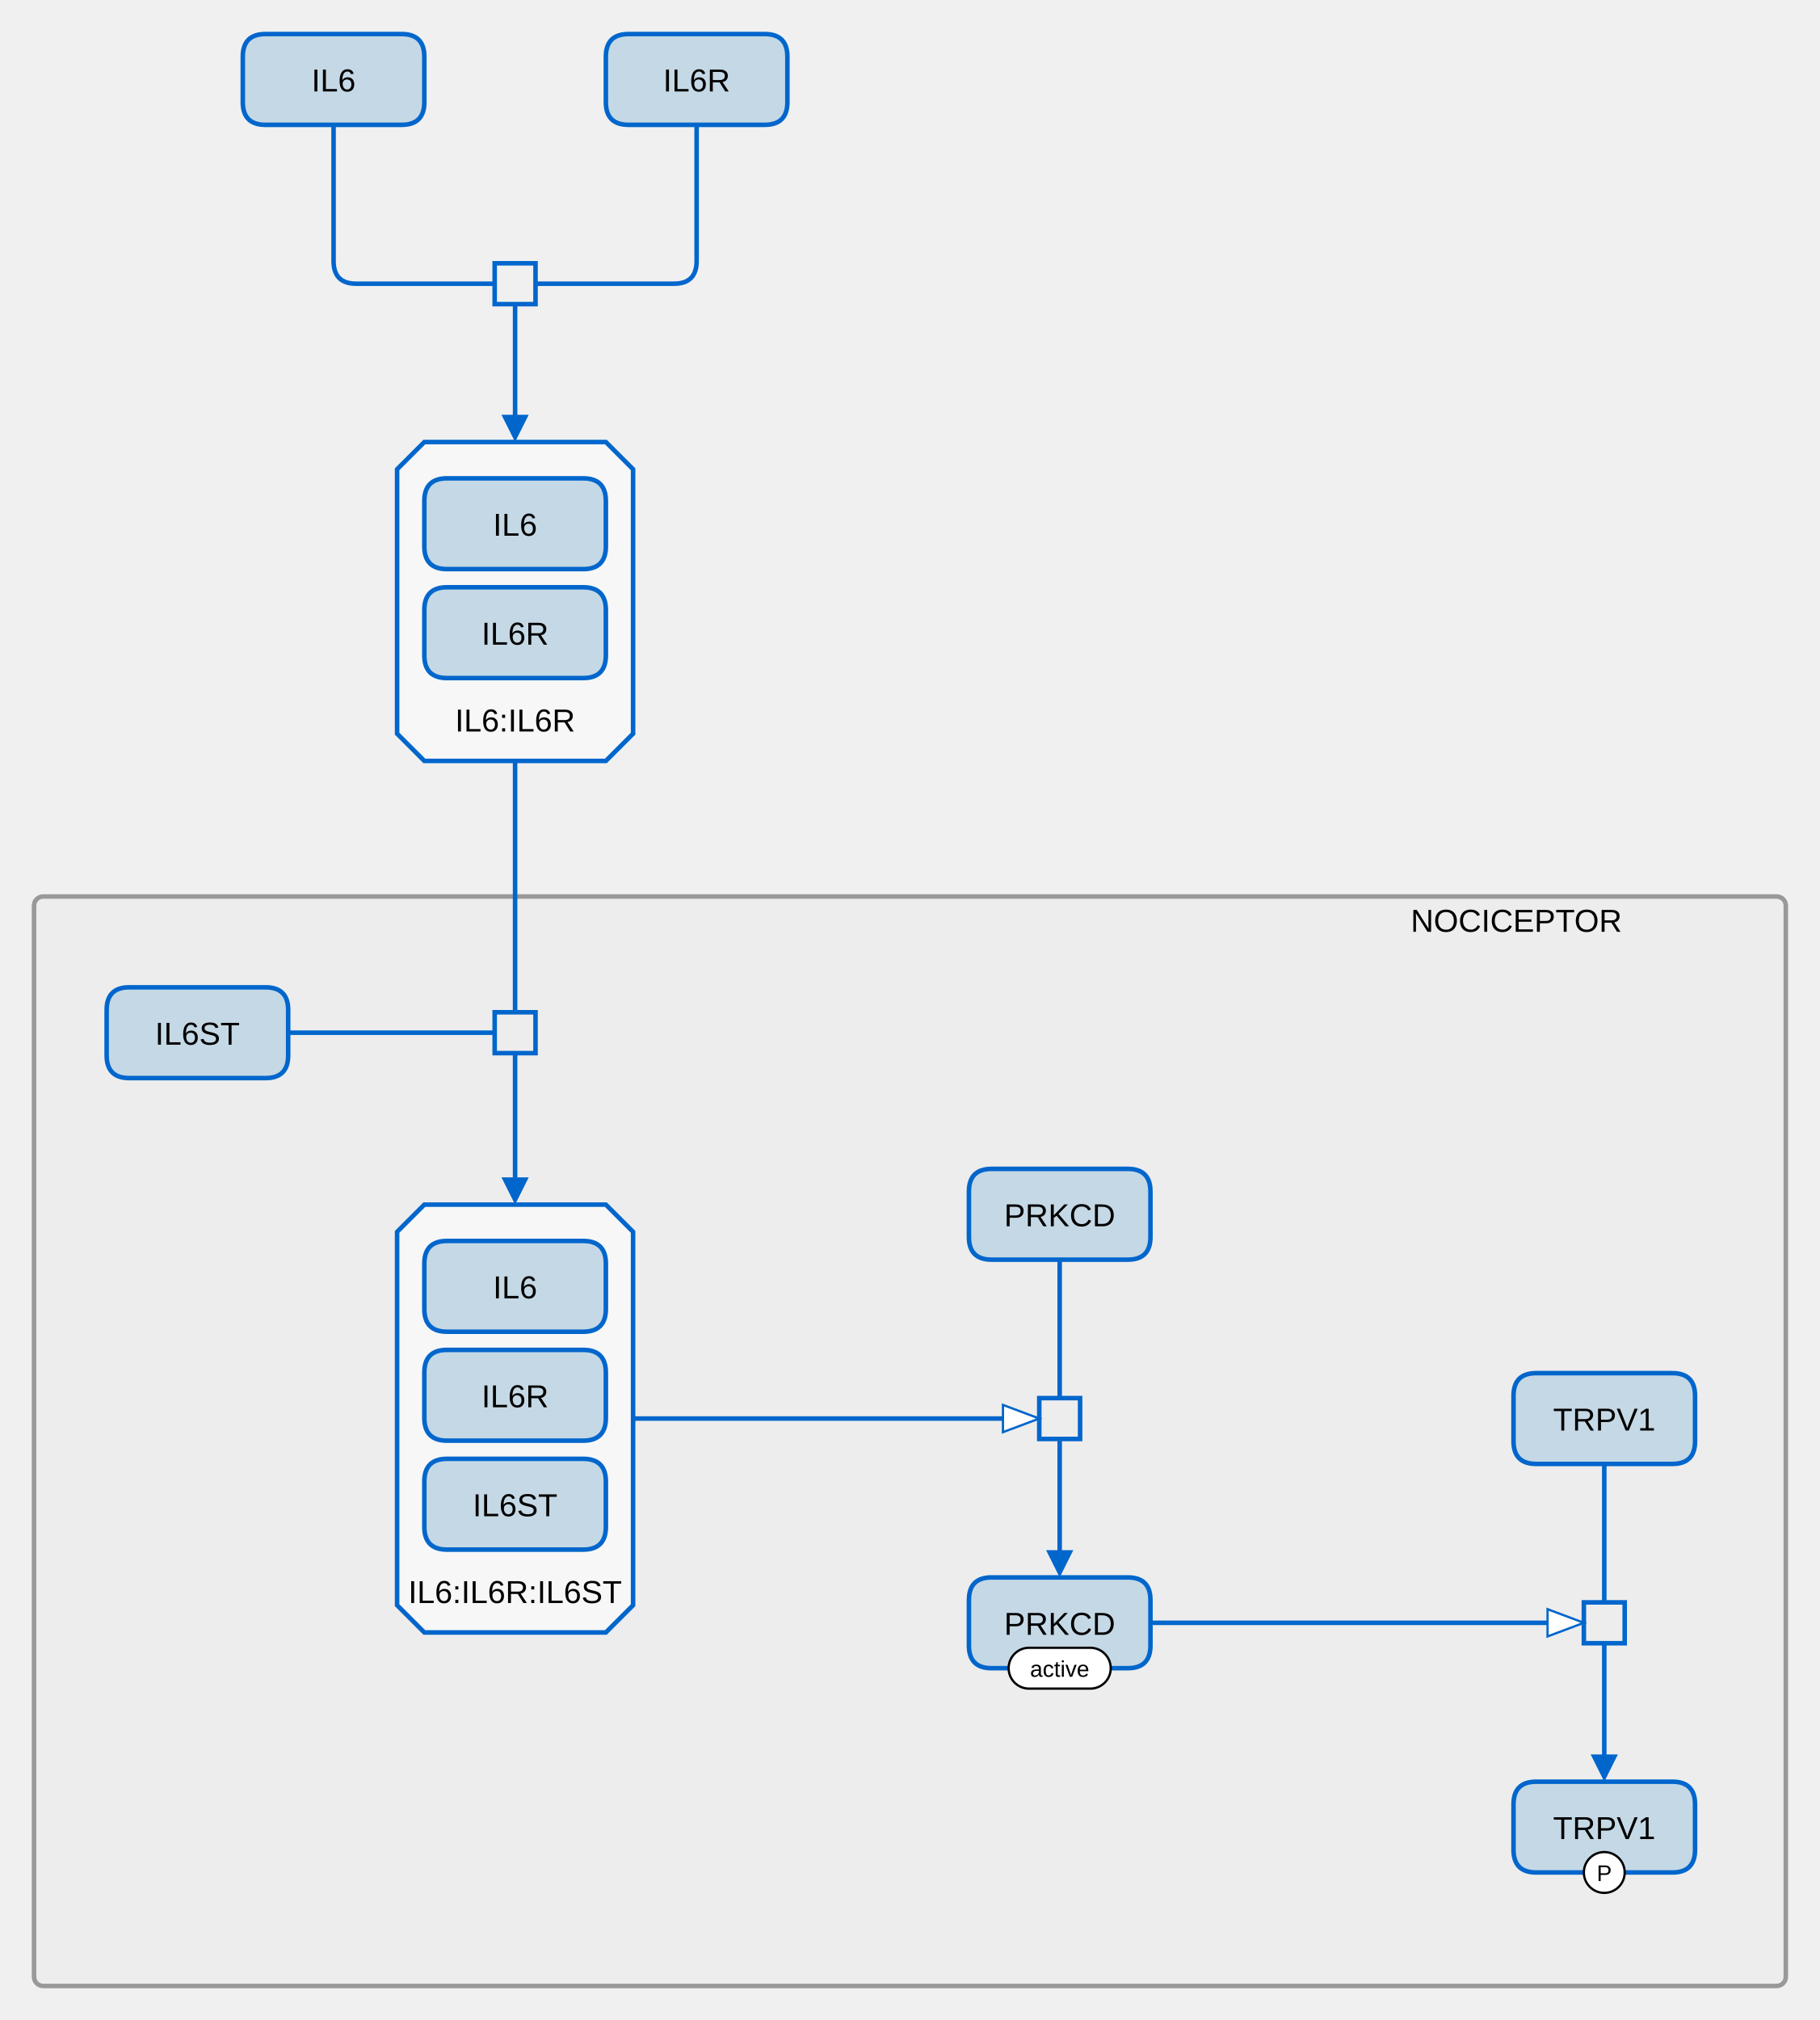
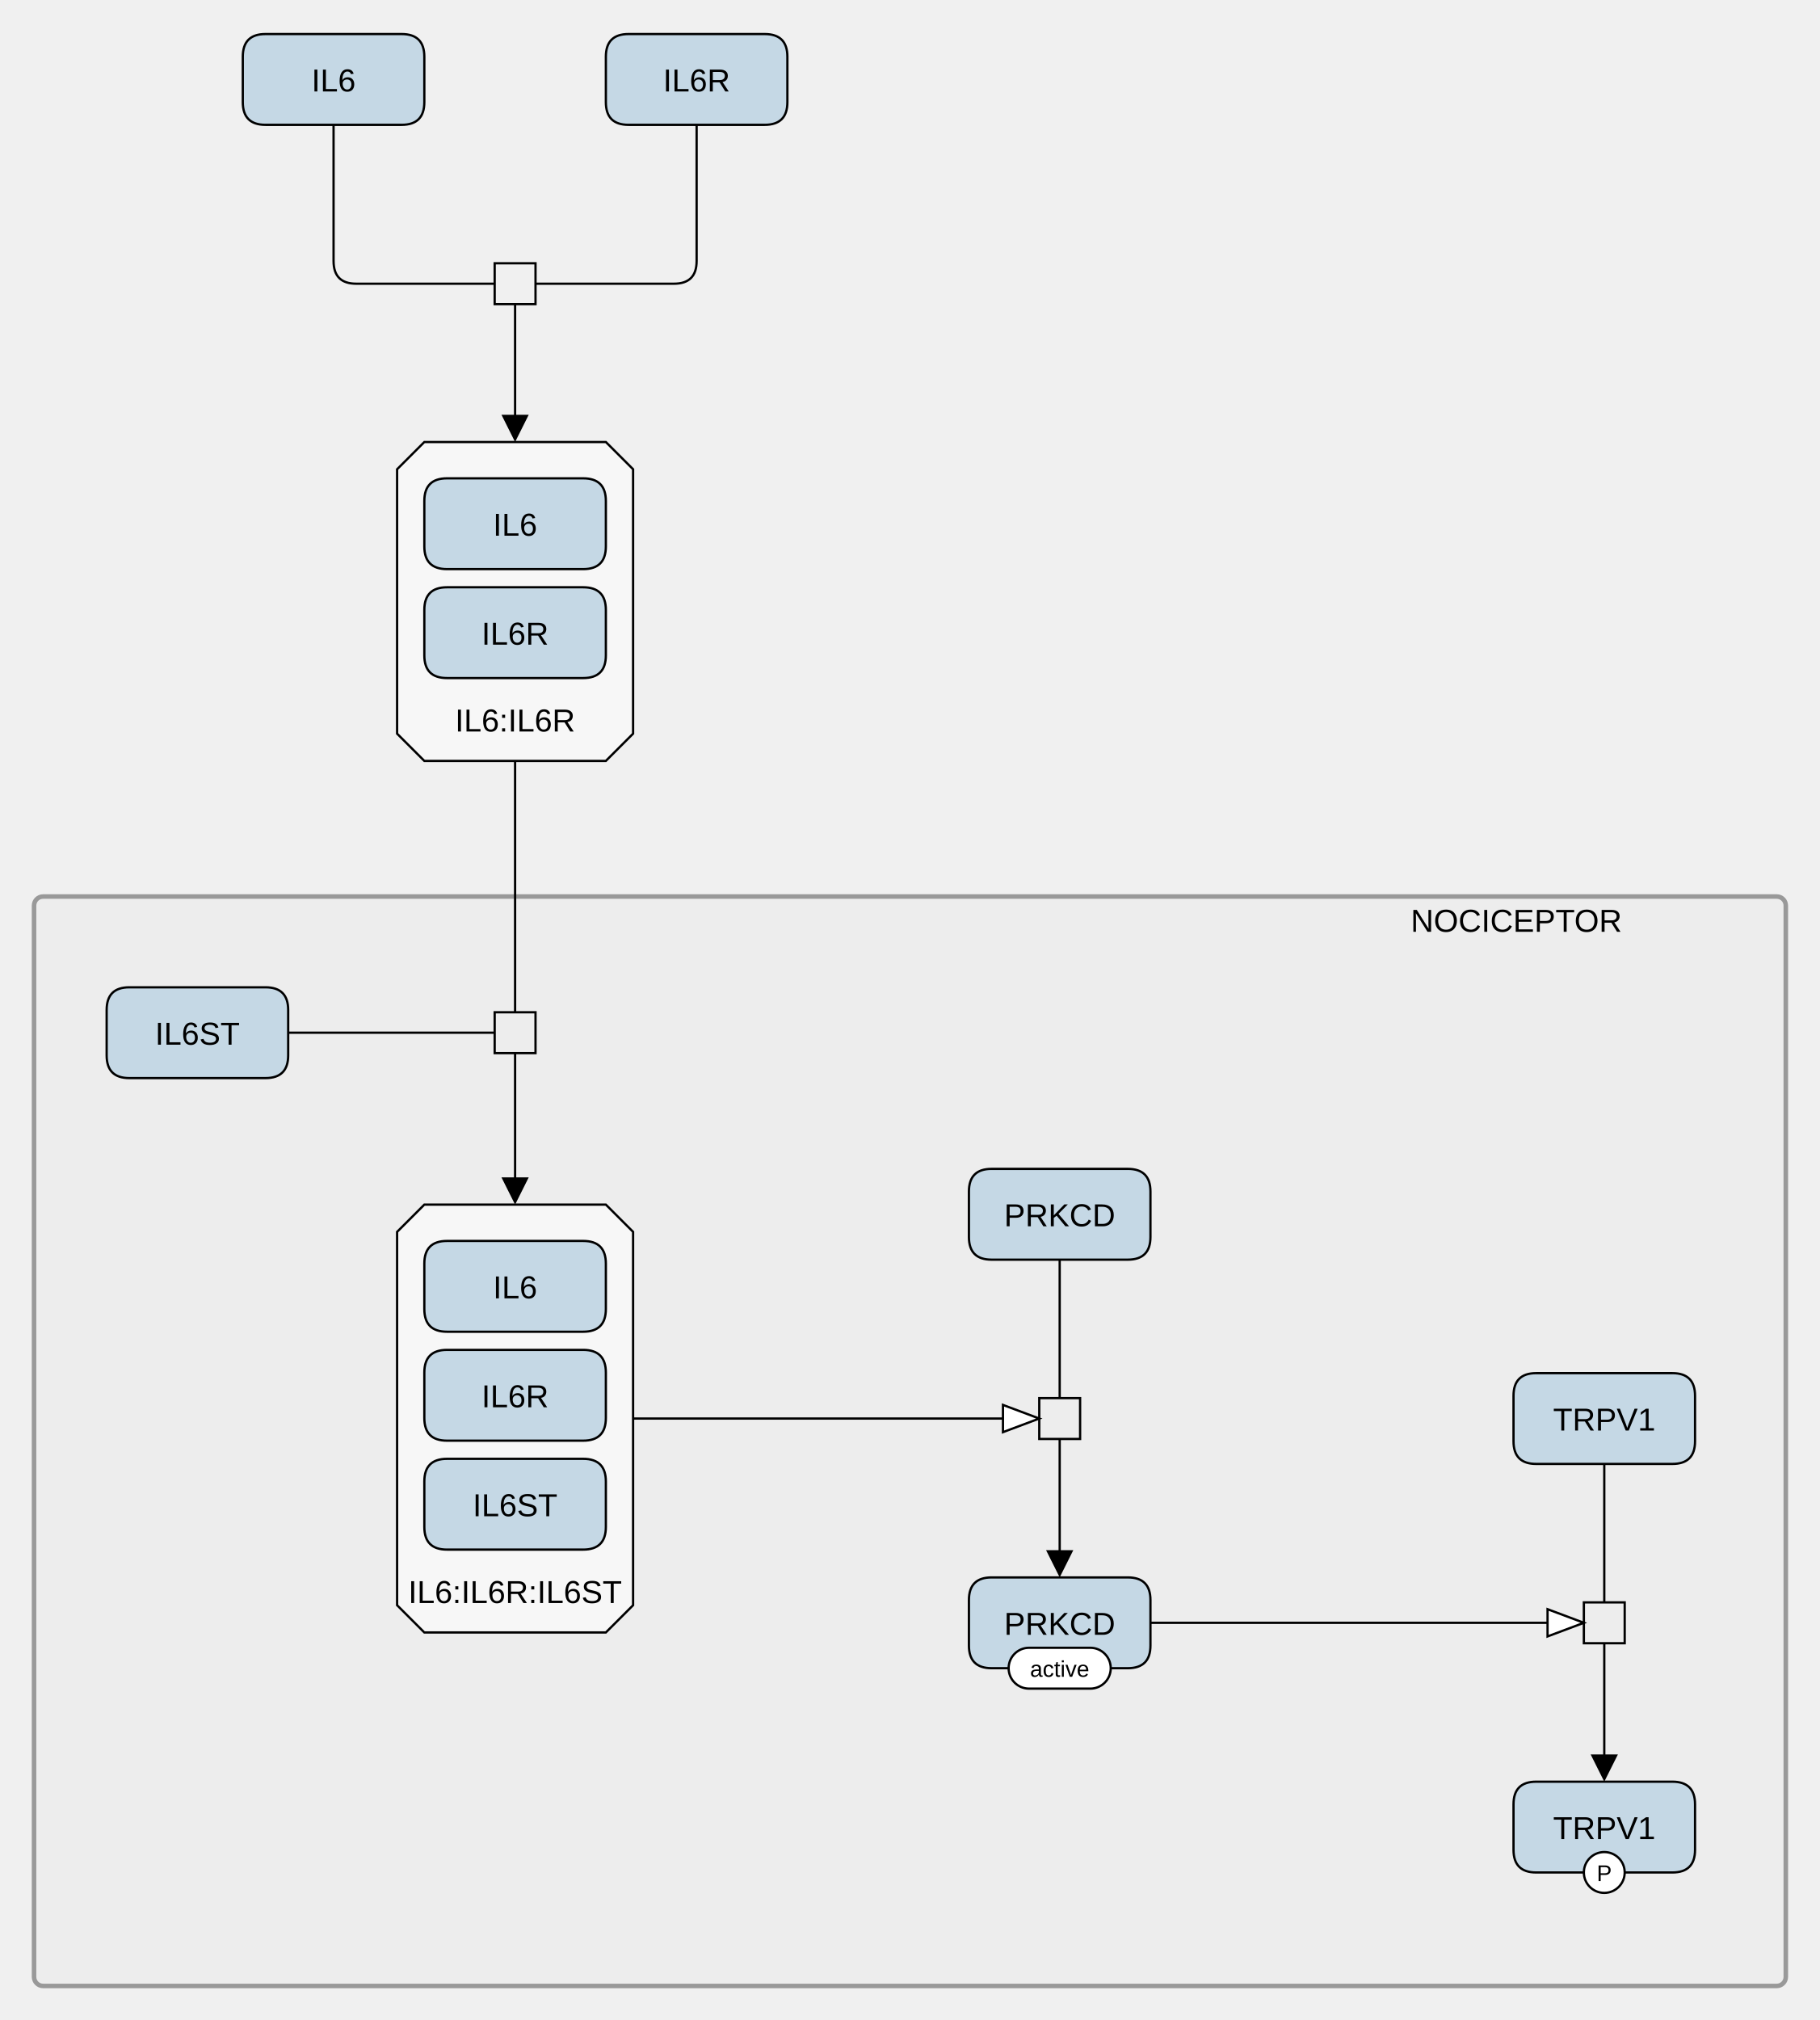
<svg xmlns="http://www.w3.org/2000/svg" width="802" height="890" viewBox="0 0 802 890" stroke-linecap="butt" stroke-miterlimit="10">
  <g transform="translate(-53,-25)">
    <path d="M160 50 Q160 40 170 40 L230 40 Q240 40 240 50 L240 70 Q240 80 230 80 L170 80 Q160 80 160 70 Z" fill="#C5D8E5" stroke="none" />
-     <path d="M160 50 Q160 40 170 40 L230 40 Q240 40 240 50 L240 70 Q240 80 230 80 L170 80 Q160 80 160 70 Z" fill="none" stroke="#0066CC" stroke-width="2" />
+     <path d="M160 50 Q160 40 170 40 L230 40 Q240 40 240 50 L240 70 Q240 80 230 80 L170 80 Q160 80 160 70 Z" fill="none" stroke="#000000" />
    <text x="200" y="65.291" text-anchor="middle" font-family="'Dialog', Arial, Helvetica, sans-serif" font-size="14" fill="#000000" stroke="none" xml:space="preserve">IL6</text>
    <path d="M320 50 Q320 40 330 40 L390 40 Q400 40 400 50 L400 70 Q400 80 390 80 L330 80 Q320 80 320 70 Z" fill="#C5D8E5" stroke="none" />
-     <path d="M320 50 Q320 40 330 40 L390 40 Q400 40 400 50 L400 70 Q400 80 390 80 L330 80 Q320 80 320 70 Z" fill="none" stroke="#0066CC" stroke-width="2" />
+     <path d="M320 50 Q320 40 330 40 L390 40 Q400 40 400 50 L400 70 Q400 80 390 80 L330 80 Q320 80 320 70 Z" fill="none" stroke="#000000" />
    <text x="360" y="65.291" text-anchor="middle" font-family="'Dialog', Arial, Helvetica, sans-serif" font-size="14" fill="#000000" stroke="none" xml:space="preserve">IL6R</text>
-     <path d="M271 141 L289 141 L289 159 L271 159 Z" fill="none" stroke="#0066CC" stroke-width="2" />
+     <path d="M271 141 L289 141 L289 159 L271 159 Z" fill="none" stroke="#000000" />
    <path d="M240 219.75 L320 219.75 L332 231.75 L332 348.25 L320 360.25 L240 360.25 L228 348.25 L228 231.75 Z" fill="#F7F7F7" stroke="none" />
-     <path d="M240 219.75 L320 219.75 L332 231.75 L332 348.25 L320 360.25 L240 360.25 L228 348.25 L228 231.75 Z" fill="none" stroke="#0066CC" stroke-width="2" />
+     <path d="M240 219.75 L320 219.75 L332 231.75 L332 348.25 L320 360.25 L240 360.25 L228 348.25 L228 231.75 Z" fill="none" stroke="#000000" />
    <text x="280" y="347.291" text-anchor="middle" font-family="'Dialog', Arial, Helvetica, sans-serif" font-size="14" fill="#000000" stroke="none" xml:space="preserve">IL6:IL6R</text>
    <path d="M240 245.75 Q240 235.75 250 235.75 L310 235.75 Q320 235.75 320 245.75 L320 265.75 Q320 275.75 310 275.75 L250 275.75 Q240 275.75 240 265.75 Z" fill="#C5D8E5" stroke="none" />
-     <path d="M240 245.75 Q240 235.75 250 235.75 L310 235.75 Q320 235.75 320 245.75 L320 265.75 Q320 275.75 310 275.75 L250 275.75 Q240 275.75 240 265.75 Z" fill="none" stroke="#0066CC" stroke-width="2" />
+     <path d="M240 245.75 Q240 235.75 250 235.75 L310 235.75 Q320 235.75 320 245.75 L320 265.75 Q320 275.75 310 275.75 L250 275.75 Q240 275.75 240 265.75 Z" fill="none" stroke="#000000" />
    <text x="280" y="261.041" text-anchor="middle" font-family="'Dialog', Arial, Helvetica, sans-serif" font-size="14" fill="#000000" stroke="none" xml:space="preserve">IL6</text>
    <path d="M240 293.75 Q240 283.75 250 283.75 L310 283.75 Q320 283.75 320 293.75 L320 313.75 Q320 323.75 310 323.75 L250 323.75 Q240 323.75 240 313.75 Z" fill="#C5D8E5" stroke="none" />
-     <path d="M240 293.75 Q240 283.75 250 283.75 L310 283.75 Q320 283.75 320 293.75 L320 313.75 Q320 323.75 310 323.75 L250 323.75 Q240 323.75 240 313.75 Z" fill="none" stroke="#0066CC" stroke-width="2" />
+     <path d="M240 293.75 Q240 283.75 250 283.75 L310 283.75 Q320 283.75 320 293.75 L320 313.75 Q320 323.75 310 323.75 L250 323.75 Q240 323.75 240 313.75 Z" fill="none" stroke="#000000" />
    <text x="280" y="309.041" text-anchor="middle" font-family="'Dialog', Arial, Helvetica, sans-serif" font-size="14" fill="#000000" stroke="none" xml:space="preserve">IL6R</text>
    <path d="M68 424 C68 421.791 69.791 420 72 420 L836 420 C838.209 420 840 421.791 840 424 L840 896 C840 898.209 838.209 900 836 900 L72 900 C69.791 900 68 898.209 68 896 Z" fill="#999999" fill-opacity="0.031" stroke="none" />
    <path d="M68 424 C68 421.791 69.791 420 72 420 L836 420 C838.209 420 840 421.791 840 424 L840 896 C840 898.209 838.209 900 836 900 L72 900 C69.791 900 68 898.209 68 896 Z" fill="none" stroke="#999999" stroke-width="2" />
    <text x="721.25" y="435.541" text-anchor="middle" font-family="'Dialog', Arial, Helvetica, sans-serif" font-size="14" fill="#000000" stroke="none" xml:space="preserve">NOCICEPTOR</text>
-     <path d="M271 471 L289 471 L289 489 L271 489 Z" fill="none" stroke="#0066CC" stroke-width="2" />
+     <path d="M271 471 L289 471 L289 489 L271 489 Z" fill="none" stroke="#000000" />
    <path d="M100 470 Q100 460 110 460 L170 460 Q180 460 180 470 L180 490 Q180 500 170 500 L110 500 Q100 500 100 490 Z" fill="#C5D8E5" stroke="none" />
-     <path d="M100 470 Q100 460 110 460 L170 460 Q180 460 180 470 L180 490 Q180 500 170 500 L110 500 Q100 500 100 490 Z" fill="none" stroke="#0066CC" stroke-width="2" />
+     <path d="M100 470 Q100 460 110 460 L170 460 Q180 460 180 470 L180 490 Q180 500 170 500 L110 500 Q100 500 100 490 Z" fill="none" stroke="#000000" />
    <text x="140" y="485.291" text-anchor="middle" font-family="'Dialog', Arial, Helvetica, sans-serif" font-size="14" fill="#000000" stroke="none" xml:space="preserve">IL6ST</text>
    <path d="M240 555.75 L320 555.75 L332 567.75 L332 732.25 L320 744.25 L240 744.25 L228 732.25 L228 567.75 Z" fill="#F7F7F7" stroke="none" />
-     <path d="M240 555.75 L320 555.75 L332 567.75 L332 732.25 L320 744.25 L240 744.25 L228 732.25 L228 567.75 Z" fill="none" stroke="#0066CC" stroke-width="2" />
+     <path d="M240 555.75 L320 555.75 L332 567.75 L332 732.25 L320 744.25 L240 744.25 L228 732.25 L228 567.75 Z" fill="none" stroke="#000000" />
    <text x="280" y="731.291" text-anchor="middle" font-family="'Dialog', Arial, Helvetica, sans-serif" font-size="14" fill="#000000" stroke="none" xml:space="preserve">IL6:IL6R:IL6ST</text>
    <path d="M240 581.75 Q240 571.75 250 571.75 L310 571.75 Q320 571.75 320 581.75 L320 601.75 Q320 611.75 310 611.75 L250 611.75 Q240 611.75 240 601.75 Z" fill="#C5D8E5" stroke="none" />
-     <path d="M240 581.75 Q240 571.75 250 571.75 L310 571.75 Q320 571.75 320 581.75 L320 601.75 Q320 611.75 310 611.75 L250 611.75 Q240 611.75 240 601.75 Z" fill="none" stroke="#0066CC" stroke-width="2" />
+     <path d="M240 581.75 Q240 571.75 250 571.75 L310 571.75 Q320 571.75 320 581.75 L320 601.75 Q320 611.75 310 611.75 L250 611.75 Q240 611.75 240 601.75 Z" fill="none" stroke="#000000" />
    <text x="280" y="597.041" text-anchor="middle" font-family="'Dialog', Arial, Helvetica, sans-serif" font-size="14" fill="#000000" stroke="none" xml:space="preserve">IL6</text>
    <path d="M240 629.75 Q240 619.75 250 619.75 L310 619.75 Q320 619.75 320 629.75 L320 649.75 Q320 659.75 310 659.75 L250 659.75 Q240 659.75 240 649.75 Z" fill="#C5D8E5" stroke="none" />
-     <path d="M240 629.75 Q240 619.75 250 619.75 L310 619.75 Q320 619.75 320 629.75 L320 649.75 Q320 659.75 310 659.75 L250 659.75 Q240 659.75 240 649.75 Z" fill="none" stroke="#0066CC" stroke-width="2" />
+     <path d="M240 629.75 Q240 619.75 250 619.75 L310 619.75 Q320 619.75 320 629.75 L320 649.75 Q320 659.75 310 659.75 L250 659.75 Q240 659.75 240 649.75 Z" fill="none" stroke="#000000" />
    <text x="280" y="645.041" text-anchor="middle" font-family="'Dialog', Arial, Helvetica, sans-serif" font-size="14" fill="#000000" stroke="none" xml:space="preserve">IL6R</text>
    <path d="M240 677.75 Q240 667.75 250 667.75 L310 667.75 Q320 667.75 320 677.75 L320 697.75 Q320 707.75 310 707.75 L250 707.75 Q240 707.75 240 697.75 Z" fill="#C5D8E5" stroke="none" />
-     <path d="M240 677.75 Q240 667.75 250 667.75 L310 667.75 Q320 667.75 320 677.75 L320 697.75 Q320 707.75 310 707.75 L250 707.75 Q240 707.75 240 697.75 Z" fill="none" stroke="#0066CC" stroke-width="2" />
+     <path d="M240 677.75 Q240 667.75 250 667.75 L310 667.75 Q320 667.75 320 677.75 L320 697.75 Q320 707.75 310 707.75 L250 707.75 Q240 707.75 240 697.75 Z" fill="none" stroke="#000000" />
    <text x="280" y="693.041" text-anchor="middle" font-family="'Dialog', Arial, Helvetica, sans-serif" font-size="14" fill="#000000" stroke="none" xml:space="preserve">IL6ST</text>
    <path d="M480 550 Q480 540 490 540 L550 540 Q560 540 560 550 L560 570 Q560 580 550 580 L490 580 Q480 580 480 570 Z" fill="#C5D8E5" stroke="none" />
-     <path d="M480 550 Q480 540 490 540 L550 540 Q560 540 560 550 L560 570 Q560 580 550 580 L490 580 Q480 580 480 570 Z" fill="none" stroke="#0066CC" stroke-width="2" />
+     <path d="M480 550 Q480 540 490 540 L550 540 Q560 540 560 550 L560 570 Q560 580 550 580 L490 580 Q480 580 480 570 Z" fill="none" stroke="#000000" />
    <text x="520" y="565.291" text-anchor="middle" font-family="'Dialog', Arial, Helvetica, sans-serif" font-size="14" fill="#000000" stroke="none" xml:space="preserve">PRKCD</text>
-     <path d="M511 641 L529 641 L529 659 L511 659 Z" fill="none" stroke="#0066CC" stroke-width="2" />
+     <path d="M511 641 L529 641 L529 659 L511 659 Z" fill="none" stroke="#000000" />
    <path d="M480 730 Q480 720 490 720 L550 720 Q560 720 560 730 L560 750 Q560 760 550 760 L490 760 Q480 760 480 750 Z" fill="#C5D8E5" stroke="none" />
-     <path d="M480 730 Q480 720 490 720 L550 720 Q560 720 560 730 L560 750 Q560 760 550 760 L490 760 Q480 760 480 750 Z" fill="none" stroke="#0066CC" stroke-width="2" />
+     <path d="M480 730 Q480 720 490 720 L550 720 Q560 720 560 730 L560 750 Q560 760 550 760 L490 760 Q480 760 480 750 Z" fill="none" stroke="#000000" />
    <text x="520" y="745.291" text-anchor="middle" font-family="'Dialog', Arial, Helvetica, sans-serif" font-size="14" fill="#000000" stroke="none" xml:space="preserve">PRKCD</text>
    <path d="M497.5 760 C497.5 755.029 501.529 751 506.5 751 L533.5 751 C538.471 751 542.5 755.029 542.5 760 L542.5 760 C542.5 764.971 538.471 769 533.5 769 L506.5 769 C501.529 769 497.5 764.971 497.5 760 Z" fill="#FFFFFF" stroke="none" />
    <path d="M497.5 760 C497.5 755.029 501.529 751 506.5 751 L533.5 751 C538.471 751 542.5 755.029 542.5 760 L542.5 760 C542.5 764.971 538.471 769 533.5 769 L506.5 769 C501.529 769 497.5 764.971 497.5 760 Z" fill="none" stroke="#000000" />
    <text x="520" y="763.779" text-anchor="middle" font-family="'Dialog', Arial, Helvetica, sans-serif" font-size="10" fill="#000000" stroke="none" xml:space="preserve">active</text>
    <path d="M720 640 Q720 630 730 630 L790 630 Q800 630 800 640 L800 660 Q800 670 790 670 L730 670 Q720 670 720 660 Z" fill="#C5D8E5" stroke="none" />
-     <path d="M720 640 Q720 630 730 630 L790 630 Q800 630 800 640 L800 660 Q800 670 790 670 L730 670 Q720 670 720 660 Z" fill="none" stroke="#0066CC" stroke-width="2" />
+     <path d="M720 640 Q720 630 730 630 L790 630 Q800 630 800 640 L800 660 Q800 670 790 670 L730 670 Q720 670 720 660 Z" fill="none" stroke="#000000" />
    <text x="760" y="655.291" text-anchor="middle" font-family="'Dialog', Arial, Helvetica, sans-serif" font-size="14" fill="#000000" stroke="none" xml:space="preserve">TRPV1</text>
-     <path d="M751 731 L769 731 L769 749 L751 749 Z" fill="none" stroke="#0066CC" stroke-width="2" />
+     <path d="M751 731 L769 731 L769 749 L751 749 Z" fill="none" stroke="#000000" />
    <path d="M720 820 Q720 810 730 810 L790 810 Q800 810 800 820 L800 840 Q800 850 790 850 L730 850 Q720 850 720 840 Z" fill="#C5D8E5" stroke="none" />
-     <path d="M720 820 Q720 810 730 810 L790 810 Q800 810 800 820 L800 840 Q800 850 790 850 L730 850 Q720 850 720 840 Z" fill="none" stroke="#0066CC" stroke-width="2" />
+     <path d="M720 820 Q720 810 730 810 L790 810 Q800 810 800 820 L800 840 Q800 850 790 850 L730 850 Q720 850 720 840 Z" fill="none" stroke="#000000" />
    <text x="760" y="835.291" text-anchor="middle" font-family="'Dialog', Arial, Helvetica, sans-serif" font-size="14" fill="#000000" stroke="none" xml:space="preserve">TRPV1</text>
    <path d="M751 850 C751 845.029 755.029 841 760 841 L760 841 C764.971 841 769 845.029 769 850 L769 850 C769 854.971 764.971 859 760 859 L760 859 C755.029 859 751 854.971 751 850 Z" fill="#FFFFFF" stroke="none" />
    <path d="M751 850 C751 845.029 755.029 841 760 841 L760 841 C764.971 841 769 845.029 769 850 L769 850 C769 854.971 764.971 859 760 859 L760 859 C755.029 859 751 854.971 751 850 Z" fill="none" stroke="#000000" />
    <text x="760" y="853.779" text-anchor="middle" font-family="'Dialog', Arial, Helvetica, sans-serif" font-size="10" fill="#000000" stroke="none" xml:space="preserve">P</text>
-     <path d="M200 80 L200 140 Q200 150 210 150 L271 150" fill="none" stroke="#0066CC" stroke-width="2" />
-     <path d="M360 80 L360 140 Q360 150 350 150 L289 150" fill="none" stroke="#0066CC" stroke-width="2" />
-     <path d="M280 159 L280 208.75" fill="none" stroke="#0066CC" stroke-width="2" />
-     <path d="M280 219.75 L274 207.75 L286 207.75 Z" fill="#0066CC" stroke="none" />
-     <path d="M280 360.25 L280 471" fill="none" stroke="#0066CC" stroke-width="2" />
-     <path d="M180 480 L271 480" fill="none" stroke="#0066CC" stroke-width="2" />
-     <path d="M280 489 L280 544.75" fill="none" stroke="#0066CC" stroke-width="2" />
-     <path d="M280 555.75 L274 543.75 L286 543.75 Z" fill="#0066CC" stroke="none" />
-     <path d="M520 580 L520 641" fill="none" stroke="#0066CC" stroke-width="2" />
-     <path d="M520 659 L520 709" fill="none" stroke="#0066CC" stroke-width="2" />
-     <path d="M520 720 L514 708 L526 708 Z" fill="#0066CC" stroke="none" />
-     <path d="M332 650 L496 650" fill="none" stroke="#0066CC" stroke-width="2" />
-     <path d="M511 650 L495 656 L495 644 Z" fill="white" stroke="#0066CC" />
-     <path d="M760 670 L760 731" fill="none" stroke="#0066CC" stroke-width="2" />
-     <path d="M760 749 L760 799" fill="none" stroke="#0066CC" stroke-width="2" />
-     <path d="M760 810 L754 798 L766 798 Z" fill="#0066CC" stroke="none" />
-     <path d="M560 740 L736 740" fill="none" stroke="#0066CC" stroke-width="2" />
-     <path d="M751 740 L735 746 L735 734 Z" fill="white" stroke="#0066CC" />
+     <path d="M200 80 L200 140 Q200 150 210 150 L271 150" fill="none" stroke="#000000" />
+     <path d="M360 80 L360 140 Q360 150 350 150 L289 150" fill="none" stroke="#000000" />
+     <path d="M280 159 L280 208.75" fill="none" stroke="#000000" />
+     <path d="M280 219.75 L274 207.75 L286 207.75 Z" fill="#000000" stroke="none" />
+     <path d="M280 360.25 L280 471" fill="none" stroke="#000000" />
+     <path d="M180 480 L271 480" fill="none" stroke="#000000" />
+     <path d="M280 489 L280 544.75" fill="none" stroke="#000000" />
+     <path d="M280 555.75 L274 543.75 L286 543.75 Z" fill="#000000" stroke="none" />
+     <path d="M520 580 L520 641" fill="none" stroke="#000000" />
+     <path d="M520 659 L520 709" fill="none" stroke="#000000" />
+     <path d="M520 720 L514 708 L526 708 Z" fill="#000000" stroke="none" />
+     <path d="M332 650 L496 650" fill="none" stroke="#000000" />
+     <path d="M511 650 L495 656 L495 644 Z" fill="white" stroke="#000000" />
+     <path d="M760 670 L760 731" fill="none" stroke="#000000" />
+     <path d="M760 749 L760 799" fill="none" stroke="#000000" />
+     <path d="M760 810 L754 798 L766 798 Z" fill="#000000" stroke="none" />
+     <path d="M560 740 L736 740" fill="none" stroke="#000000" />
+     <path d="M751 740 L735 746 L735 734 Z" fill="white" stroke="#000000" />
  </g>
</svg>
